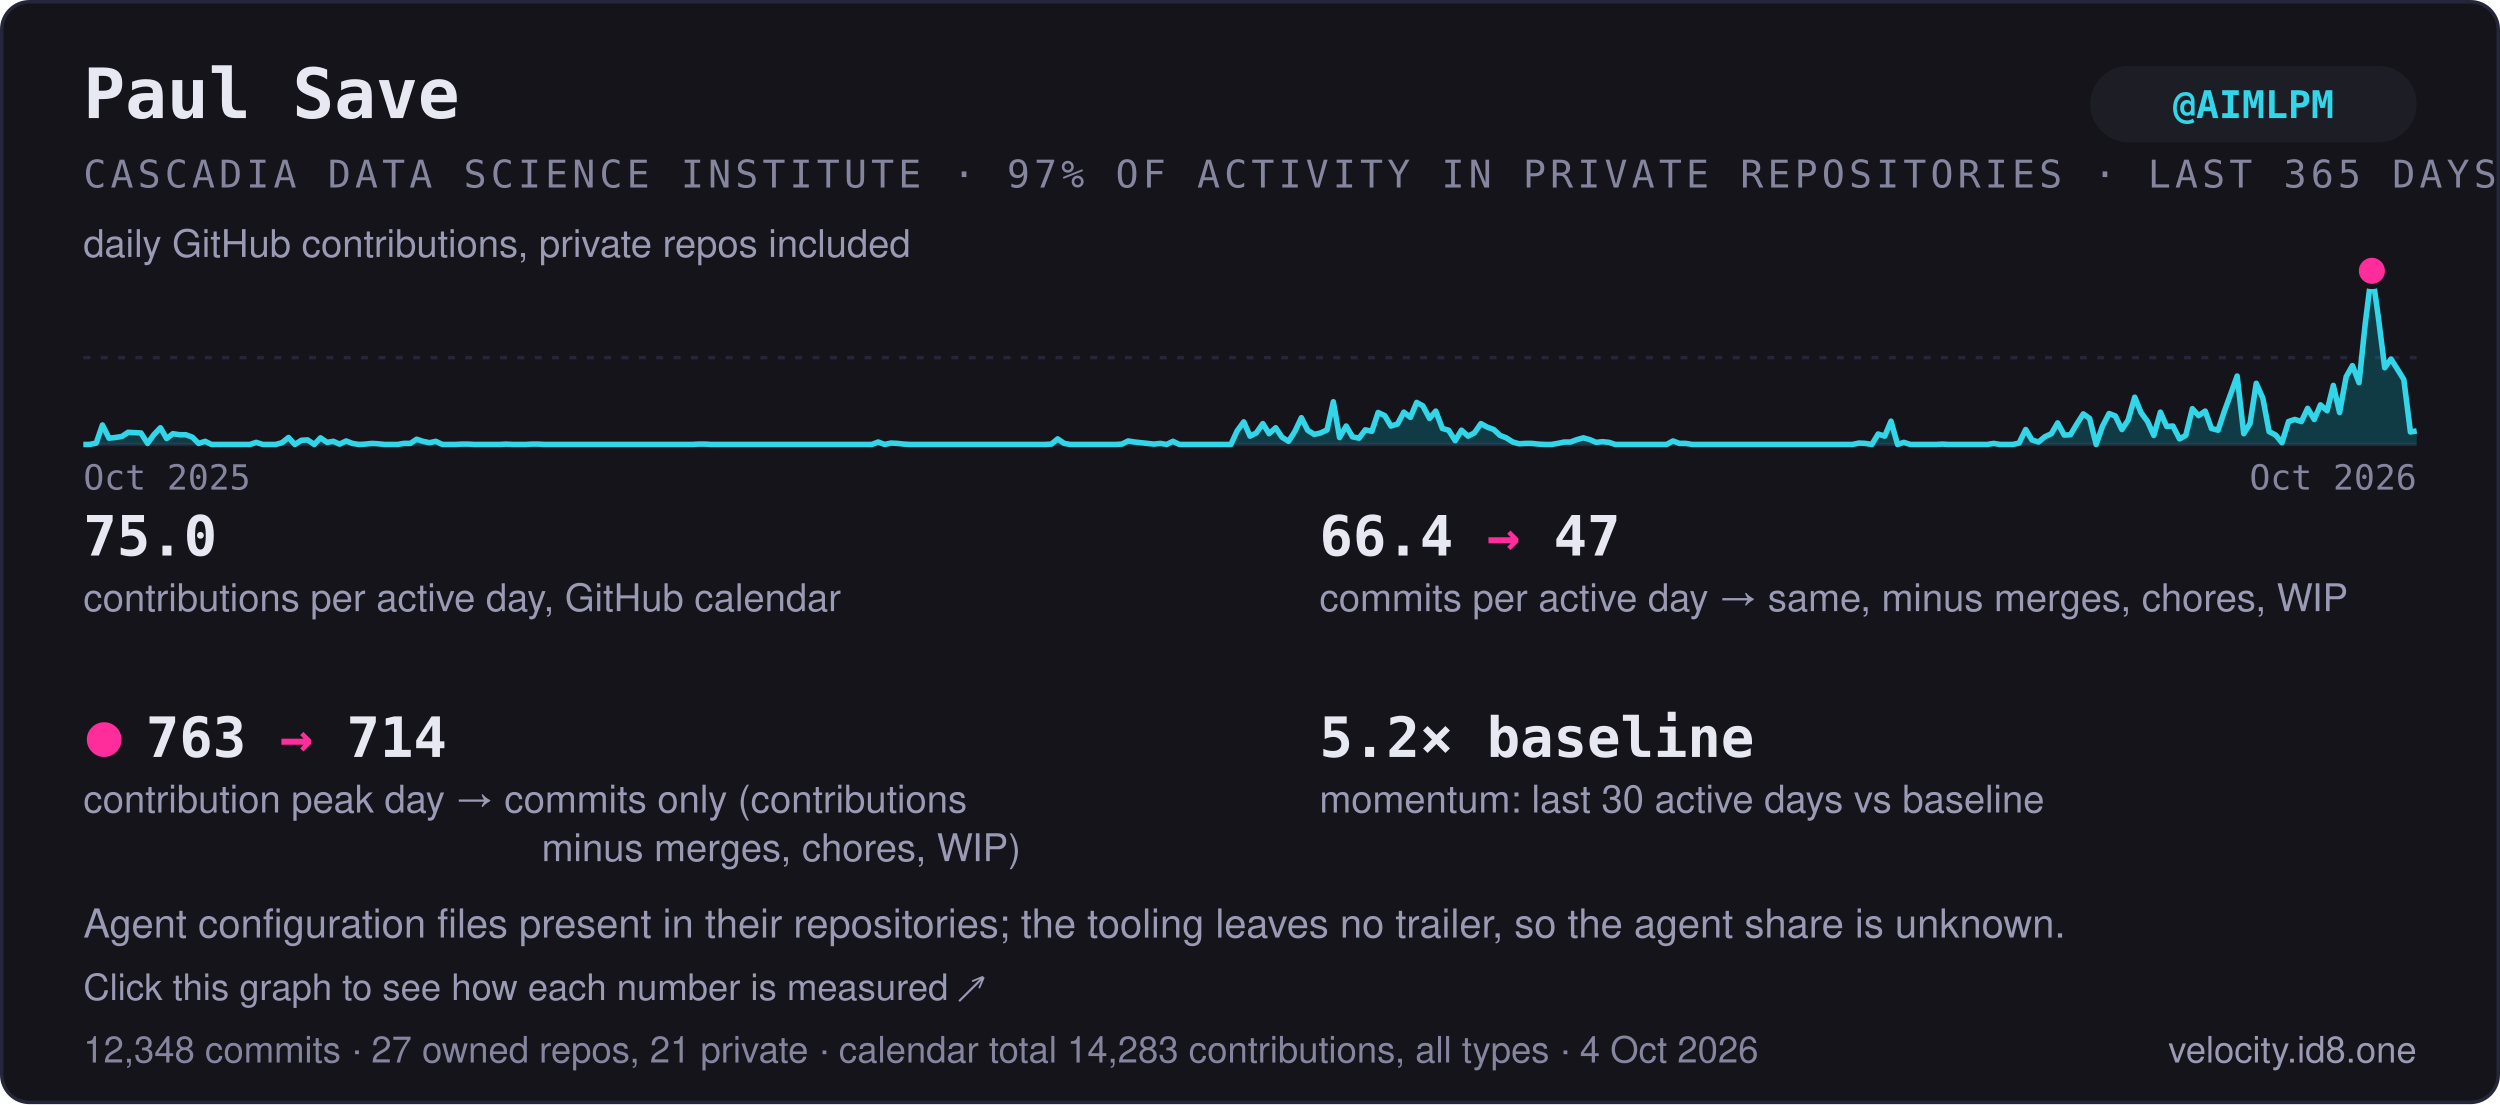
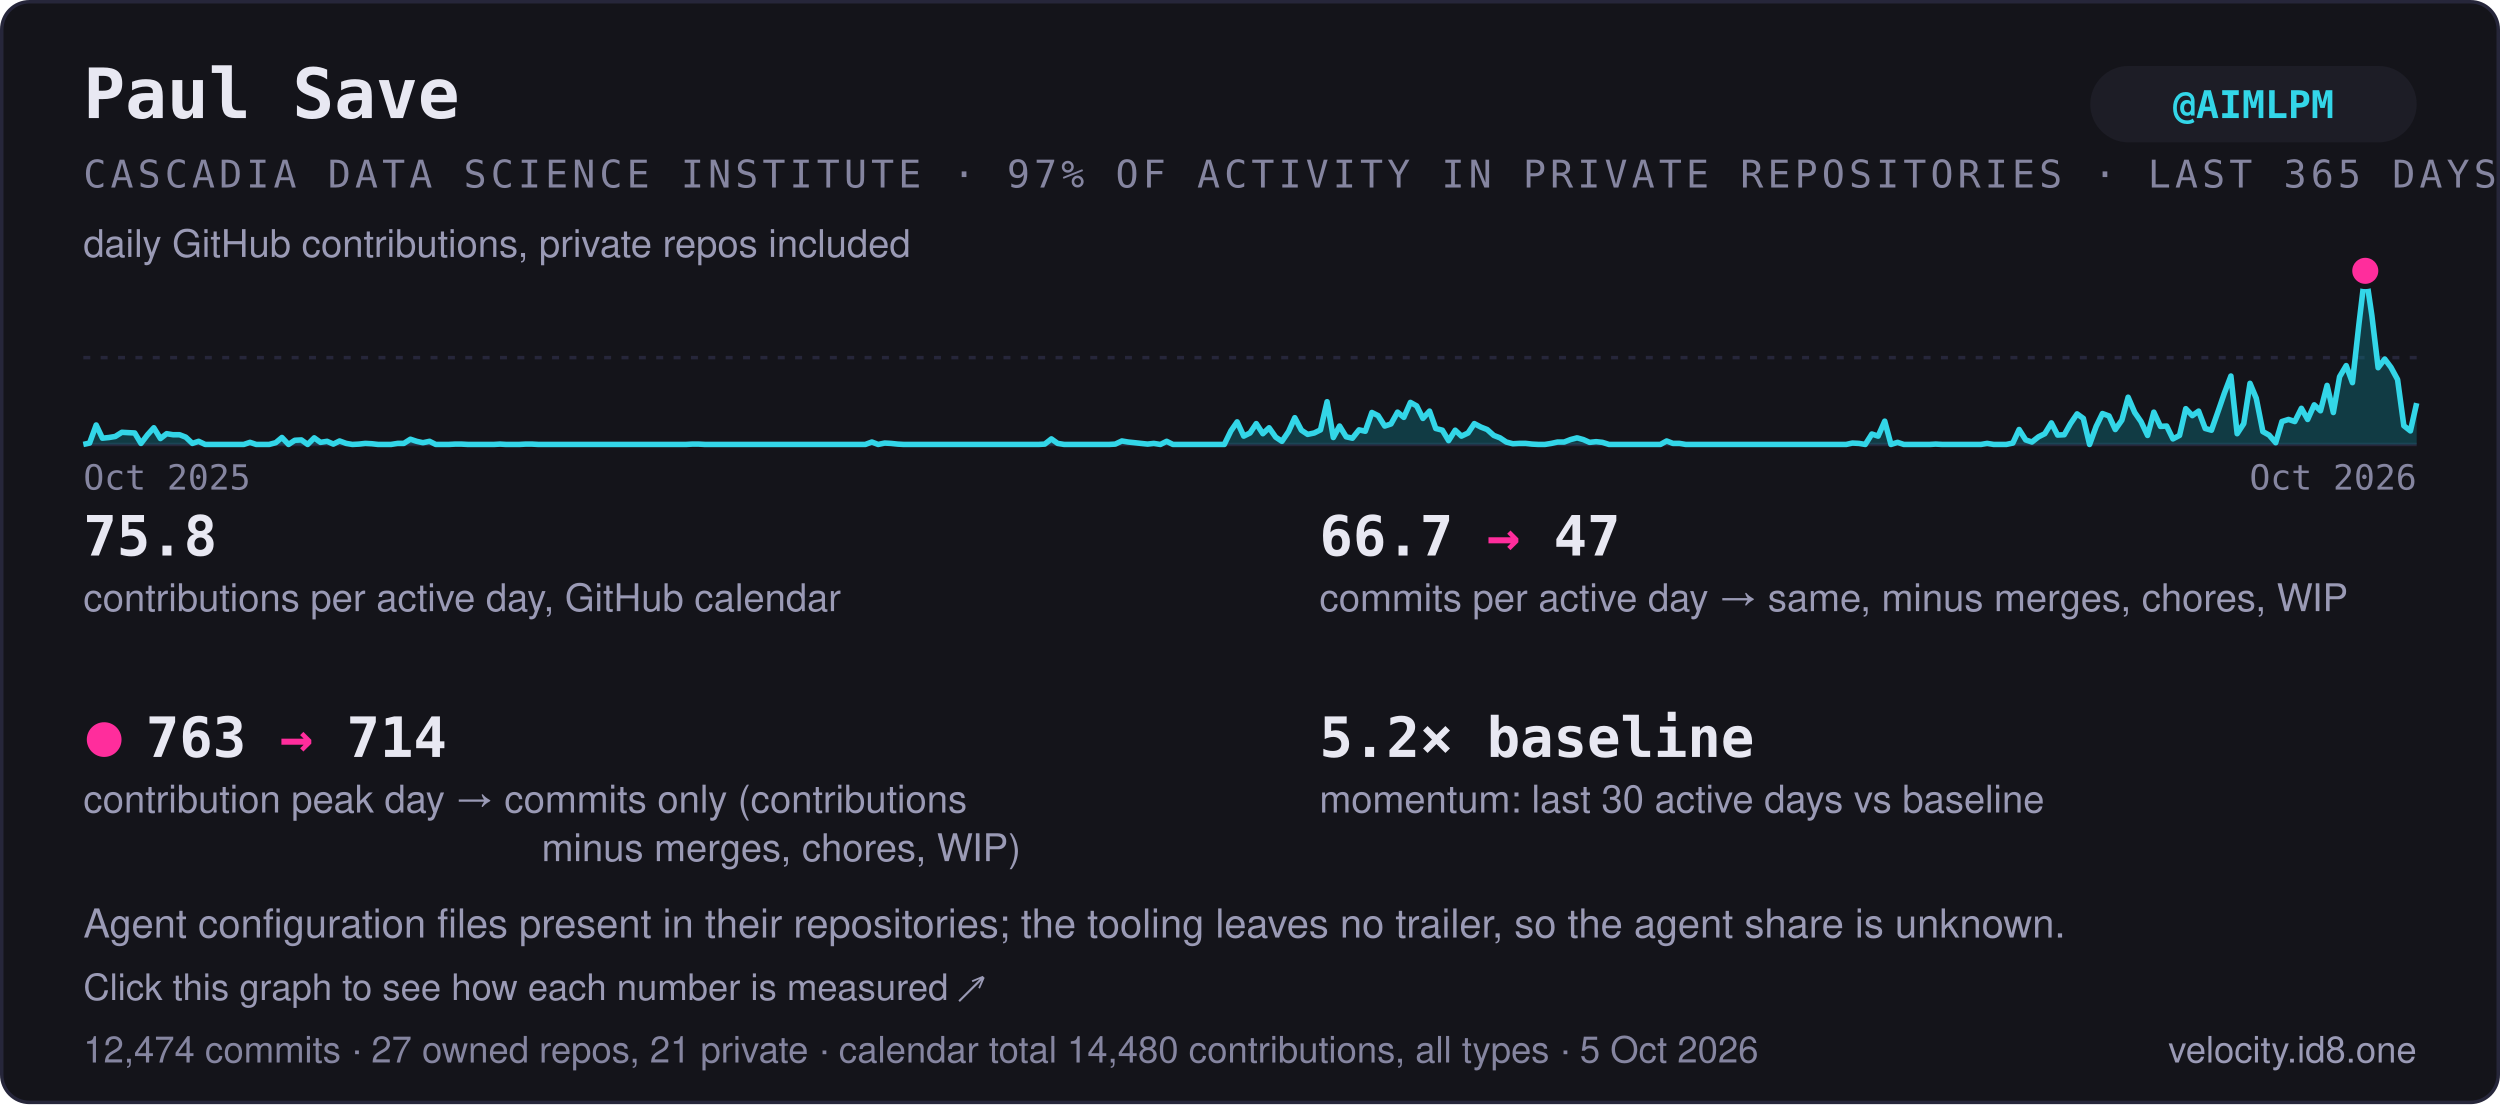
<svg xmlns="http://www.w3.org/2000/svg" width="720" height="318" viewBox="0 0 720 318" role="img" aria-label="Paul Save: Velocity Graph">
  <rect x="0.5" y="0.5" width="719" height="317" rx="8" fill="#14141A" stroke="#26263A" />
  <text x="24" y="34" font-family="Departure Mono, JetBrains Mono, ui-monospace, Menlo, monospace" font-size="20" font-weight="700" fill="#E8E8F2">Paul Save</text>
  <text x="24" y="54" font-family="Departure Mono, JetBrains Mono, ui-monospace, Menlo, monospace" font-size="11" letter-spacing="1.2" fill="#8585A0">CASCADIA DATA SCIENCE INSTITUTE · 97% OF ACTIVITY IN PRIVATE REPOSITORIES · LAST 365 DAYS</text>
  <rect x="602" y="19" width="94" height="22" rx="11" fill="#1D1D26" />
  <text x="649" y="34" text-anchor="middle" font-family="Departure Mono, JetBrains Mono, ui-monospace, Menlo, monospace" font-size="11" font-weight="600" fill="#33D6E8">@AIMLPM</text>
  <line x1="24" x2="696" y1="128" y2="128" stroke="#26263A" />
  <line x1="24" x2="696" y1="103.0" y2="103.0" stroke="#26263A" stroke-dasharray="2 3" />
-   <path d="M24.0,128.0 L25.8,128.0 L27.7,127.6 L29.5,122.4 L31.4,126.2 L33.2,126.0 L35.1,125.7 L36.9,124.5 L38.8,124.6 L40.6,124.7 L42.5,127.7 L44.3,125.2 L46.2,123.2 L48.0,126.3 L49.8,124.9 L51.7,125.2 L53.5,125.2 L55.4,125.9 L57.2,127.7 L59.1,127.1 L60.9,128.0 L62.8,128.0 L64.6,128.0 L66.5,128.0 L68.3,128.0 L70.2,128.0 L72.0,128.0 L73.8,127.4 L75.7,128.0 L77.5,128.0 L79.4,128.0 L81.2,127.5 L83.1,126.0 L84.9,128.0 L86.8,126.8 L88.6,126.7 L90.5,128.0 L92.3,126.1 L94.2,127.4 L96.0,127.1 L97.8,127.9 L99.7,127.0 L101.5,127.7 L103.4,128.0 L105.2,127.9 L107.1,127.7 L108.9,127.8 L110.8,128.0 L112.6,128.0 L114.5,128.0 L116.3,127.7 L118.2,127.7 L120.0,126.5 L121.8,127.1 L123.7,127.5 L125.5,127.1 L127.4,128.0 L129.2,128.0 L131.1,128.0 L132.9,127.9 L134.8,127.9 L136.6,128.0 L138.5,128.0 L140.3,128.0 L142.2,128.0 L144.0,128.0 L145.8,127.9 L147.7,128.0 L149.5,128.0 L151.4,128.0 L153.2,127.9 L155.1,127.9 L156.9,128.0 L158.8,128.0 L160.6,128.0 L162.5,128.0 L164.3,128.0 L166.2,128.0 L168.0,128.0 L169.8,128.0 L171.7,128.0 L173.5,128.0 L175.4,128.0 L177.2,128.0 L179.1,128.0 L180.9,128.0 L182.8,128.0 L184.6,128.0 L186.5,128.0 L188.3,128.0 L190.2,128.0 L192.0,128.0 L193.8,128.0 L195.7,128.0 L197.5,128.0 L199.4,128.0 L201.2,127.9 L203.1,127.9 L204.9,128.0 L206.8,128.0 L208.6,128.0 L210.5,128.0 L212.3,128.0 L214.2,128.0 L216.0,128.0 L217.8,128.0 L219.7,128.0 L221.5,128.0 L223.4,128.0 L225.2,128.0 L227.1,128.0 L228.9,128.0 L230.8,128.0 L232.6,128.0 L234.5,128.0 L236.3,128.0 L238.2,128.0 L240.0,128.0 L241.8,128.0 L243.7,128.0 L245.5,128.0 L247.4,128.0 L249.2,128.0 L251.1,128.0 L252.9,127.3 L254.8,128.0 L256.6,127.6 L258.5,127.7 L260.3,127.9 L262.2,128.0 L264.0,128.0 L265.8,128.0 L267.7,128.0 L269.5,128.0 L271.4,128.0 L273.2,128.0 L275.1,128.0 L276.9,128.0 L278.8,128.0 L280.6,128.0 L282.5,128.0 L284.3,128.0 L286.2,128.0 L288.0,128.0 L289.8,128.0 L291.7,128.0 L293.5,128.0 L295.4,128.0 L297.2,128.0 L299.1,128.0 L300.9,128.0 L302.8,127.9 L304.6,126.4 L306.5,127.7 L308.3,128.0 L310.2,128.0 L312.0,128.0 L313.8,128.0 L315.7,128.0 L317.5,128.0 L319.4,128.0 L321.2,128.0 L323.1,127.9 L324.9,127.0 L326.8,127.3 L328.6,127.5 L330.5,127.7 L332.3,127.9 L334.2,127.7 L336.0,128.0 L337.8,127.1 L339.7,128.0 L341.5,128.0 L343.4,128.0 L345.2,128.0 L347.1,128.0 L348.9,128.0 L350.8,128.0 L352.6,128.0 L354.5,128.0 L356.3,124.1 L358.2,121.5 L360.0,125.6 L361.8,124.7 L363.7,122.0 L365.5,124.9 L367.4,123.2 L369.2,125.9 L371.1,127.1 L372.9,124.3 L374.8,120.3 L376.6,123.9 L378.5,125.1 L380.3,124.7 L382.2,123.8 L384.0,115.7 L385.8,126.0 L387.7,122.7 L389.5,125.8 L391.4,126.2 L393.2,123.8 L395.1,124.2 L396.9,118.8 L398.8,119.7 L400.6,122.7 L402.5,122.1 L404.3,118.7 L406.2,120.2 L408.0,115.9 L409.8,116.9 L411.7,120.5 L413.5,118.4 L415.4,123.4 L417.2,123.9 L419.1,126.9 L420.9,123.9 L422.8,125.6 L424.6,124.7 L426.5,122.0 L428.3,123.0 L430.2,123.7 L432.0,125.4 L433.8,126.1 L435.7,127.3 L437.5,127.8 L439.4,127.7 L441.2,127.7 L443.1,127.9 L444.9,128.0 L446.8,128.0 L448.6,127.7 L450.5,127.3 L452.3,127.3 L454.2,126.6 L456.0,126.1 L457.8,126.6 L459.7,127.4 L461.5,127.2 L463.4,127.4 L465.2,128.0 L467.1,128.0 L468.9,128.0 L470.8,128.0 L472.6,128.0 L474.5,128.0 L476.3,128.0 L478.2,128.0 L480.0,128.0 L481.8,127.0 L483.7,127.7 L485.5,127.7 L487.4,128.0 L489.2,128.0 L491.1,128.0 L492.9,128.0 L494.8,128.0 L496.6,128.0 L498.5,128.0 L500.3,128.0 L502.2,128.0 L504.0,128.0 L505.8,128.0 L507.7,128.0 L509.5,128.0 L511.4,128.0 L513.2,128.0 L515.1,128.0 L516.9,128.0 L518.8,128.0 L520.6,128.0 L522.5,128.0 L524.3,128.0 L526.2,128.0 L528.0,128.0 L529.8,128.0 L531.7,128.0 L533.5,128.0 L535.4,127.6 L537.2,127.7 L539.1,128.0 L540.9,125.0 L542.8,125.6 L544.6,121.3 L546.5,128.0 L548.3,127.4 L550.2,128.0 L552.0,128.0 L553.8,128.0 L555.7,128.0 L557.5,128.0 L559.4,127.9 L561.2,128.0 L563.1,128.0 L564.9,128.0 L566.8,128.0 L568.6,128.0 L570.5,128.0 L572.3,128.0 L574.2,127.7 L576.0,128.0 L577.8,128.0 L579.7,128.0 L581.5,127.6 L583.4,123.7 L585.2,126.7 L587.1,127.3 L588.9,125.8 L590.8,124.9 L592.6,121.8 L594.5,125.3 L596.3,125.2 L598.2,122.0 L600.0,119.2 L601.8,120.5 L603.7,128.0 L605.5,122.8 L607.4,119.1 L609.2,119.8 L611.1,123.7 L612.9,121.0 L614.8,114.4 L616.6,118.8 L618.5,121.4 L620.3,125.4 L622.2,118.7 L624.0,122.8 L625.8,122.7 L627.7,126.4 L629.5,125.4 L631.4,117.7 L633.2,119.7 L635.1,118.4 L636.9,123.4 L638.8,123.9 L640.6,118.5 L642.5,113.3 L644.3,108.3 L646.2,124.9 L648.0,122.0 L649.8,110.4 L651.7,114.7 L653.5,124.3 L655.4,125.3 L657.2,127.5 L659.1,121.4 L660.9,120.8 L662.8,121.4 L664.6,117.6 L666.5,120.8 L668.3,116.6 L670.2,118.3 L672.0,111.0 L673.8,118.8 L675.7,108.5 L677.5,105.3 L679.4,110.2 L681.2,93.1 L683.1,78.0 L684.9,90.9 L686.8,105.9 L688.6,103.4 L690.5,106.4 L692.3,109.3 L694.2,124.4 L696.0,124.1 L696.0,128 L24,128 Z" fill="#0F6B78" fill-opacity="0.45" />
-   <path d="M24.0,128.0 L25.8,128.0 L27.7,127.6 L29.5,122.4 L31.4,126.2 L33.2,126.0 L35.1,125.7 L36.9,124.5 L38.8,124.6 L40.6,124.7 L42.5,127.7 L44.3,125.2 L46.2,123.2 L48.0,126.3 L49.8,124.9 L51.7,125.2 L53.5,125.2 L55.4,125.9 L57.2,127.7 L59.1,127.1 L60.9,128.0 L62.8,128.0 L64.6,128.0 L66.5,128.0 L68.3,128.0 L70.2,128.0 L72.0,128.0 L73.8,127.4 L75.7,128.0 L77.5,128.0 L79.4,128.0 L81.2,127.5 L83.1,126.0 L84.9,128.0 L86.8,126.8 L88.6,126.7 L90.5,128.0 L92.3,126.1 L94.2,127.4 L96.0,127.1 L97.8,127.9 L99.7,127.0 L101.5,127.7 L103.4,128.0 L105.2,127.9 L107.1,127.7 L108.9,127.8 L110.8,128.0 L112.6,128.0 L114.5,128.0 L116.3,127.7 L118.2,127.7 L120.0,126.5 L121.8,127.1 L123.7,127.5 L125.5,127.1 L127.4,128.0 L129.2,128.0 L131.1,128.0 L132.9,127.9 L134.8,127.9 L136.6,128.0 L138.5,128.0 L140.3,128.0 L142.2,128.0 L144.0,128.0 L145.8,127.9 L147.7,128.0 L149.5,128.0 L151.4,128.0 L153.2,127.9 L155.1,127.9 L156.9,128.0 L158.8,128.0 L160.6,128.0 L162.5,128.0 L164.3,128.0 L166.2,128.0 L168.0,128.0 L169.8,128.0 L171.7,128.0 L173.5,128.0 L175.4,128.0 L177.2,128.0 L179.1,128.0 L180.9,128.0 L182.8,128.0 L184.6,128.0 L186.5,128.0 L188.3,128.0 L190.2,128.0 L192.0,128.0 L193.8,128.0 L195.7,128.0 L197.5,128.0 L199.4,128.0 L201.2,127.9 L203.1,127.9 L204.9,128.0 L206.8,128.0 L208.6,128.0 L210.5,128.0 L212.3,128.0 L214.2,128.0 L216.0,128.0 L217.8,128.0 L219.7,128.0 L221.5,128.0 L223.4,128.0 L225.2,128.0 L227.1,128.0 L228.9,128.0 L230.8,128.0 L232.6,128.0 L234.5,128.0 L236.3,128.0 L238.2,128.0 L240.0,128.0 L241.8,128.0 L243.7,128.0 L245.5,128.0 L247.4,128.0 L249.2,128.0 L251.1,128.0 L252.9,127.3 L254.8,128.0 L256.6,127.6 L258.5,127.7 L260.3,127.9 L262.2,128.0 L264.0,128.0 L265.8,128.0 L267.7,128.0 L269.5,128.0 L271.4,128.0 L273.2,128.0 L275.1,128.0 L276.9,128.0 L278.8,128.0 L280.6,128.0 L282.5,128.0 L284.3,128.0 L286.2,128.0 L288.0,128.0 L289.8,128.0 L291.7,128.0 L293.5,128.0 L295.4,128.0 L297.2,128.0 L299.1,128.0 L300.9,128.0 L302.8,127.9 L304.6,126.4 L306.5,127.7 L308.3,128.0 L310.2,128.0 L312.0,128.0 L313.8,128.0 L315.7,128.0 L317.5,128.0 L319.4,128.0 L321.2,128.0 L323.1,127.9 L324.9,127.0 L326.8,127.3 L328.6,127.5 L330.5,127.7 L332.3,127.9 L334.2,127.7 L336.0,128.0 L337.8,127.1 L339.7,128.0 L341.5,128.0 L343.4,128.0 L345.2,128.0 L347.1,128.0 L348.9,128.0 L350.8,128.0 L352.6,128.0 L354.5,128.0 L356.3,124.1 L358.2,121.5 L360.0,125.6 L361.8,124.7 L363.7,122.0 L365.5,124.9 L367.4,123.2 L369.2,125.9 L371.1,127.1 L372.9,124.3 L374.8,120.3 L376.6,123.9 L378.5,125.1 L380.3,124.7 L382.2,123.8 L384.0,115.7 L385.8,126.0 L387.7,122.7 L389.5,125.8 L391.4,126.2 L393.2,123.8 L395.1,124.2 L396.9,118.8 L398.8,119.7 L400.6,122.7 L402.5,122.1 L404.3,118.7 L406.2,120.2 L408.0,115.9 L409.8,116.9 L411.7,120.5 L413.5,118.4 L415.4,123.4 L417.2,123.9 L419.1,126.9 L420.9,123.9 L422.8,125.6 L424.6,124.7 L426.5,122.0 L428.3,123.0 L430.2,123.7 L432.0,125.4 L433.8,126.1 L435.7,127.3 L437.5,127.8 L439.4,127.7 L441.2,127.7 L443.1,127.9 L444.9,128.0 L446.8,128.0 L448.6,127.7 L450.5,127.3 L452.3,127.3 L454.2,126.6 L456.0,126.1 L457.8,126.6 L459.7,127.4 L461.5,127.2 L463.4,127.4 L465.2,128.0 L467.1,128.0 L468.9,128.0 L470.8,128.0 L472.6,128.0 L474.5,128.0 L476.3,128.0 L478.2,128.0 L480.0,128.0 L481.8,127.0 L483.7,127.7 L485.5,127.7 L487.4,128.0 L489.2,128.0 L491.1,128.0 L492.9,128.0 L494.8,128.0 L496.6,128.0 L498.5,128.0 L500.3,128.0 L502.2,128.0 L504.0,128.0 L505.8,128.0 L507.7,128.0 L509.5,128.0 L511.4,128.0 L513.2,128.0 L515.1,128.0 L516.9,128.0 L518.8,128.0 L520.6,128.0 L522.5,128.0 L524.3,128.0 L526.2,128.0 L528.0,128.0 L529.8,128.0 L531.7,128.0 L533.5,128.0 L535.4,127.6 L537.2,127.7 L539.1,128.0 L540.9,125.0 L542.8,125.6 L544.6,121.3 L546.5,128.0 L548.3,127.4 L550.2,128.0 L552.0,128.0 L553.8,128.0 L555.7,128.0 L557.5,128.0 L559.4,127.9 L561.2,128.0 L563.1,128.0 L564.9,128.0 L566.8,128.0 L568.6,128.0 L570.5,128.0 L572.3,128.0 L574.2,127.7 L576.0,128.0 L577.8,128.0 L579.7,128.0 L581.5,127.6 L583.4,123.7 L585.2,126.7 L587.1,127.3 L588.9,125.8 L590.8,124.9 L592.6,121.8 L594.5,125.3 L596.3,125.2 L598.2,122.0 L600.0,119.2 L601.8,120.5 L603.7,128.0 L605.5,122.8 L607.4,119.1 L609.2,119.8 L611.1,123.7 L612.9,121.0 L614.8,114.4 L616.6,118.8 L618.5,121.4 L620.3,125.4 L622.2,118.7 L624.0,122.8 L625.8,122.7 L627.7,126.4 L629.5,125.4 L631.4,117.7 L633.2,119.7 L635.1,118.4 L636.9,123.4 L638.8,123.9 L640.6,118.5 L642.5,113.3 L644.3,108.3 L646.2,124.9 L648.0,122.0 L649.8,110.4 L651.7,114.7 L653.5,124.3 L655.4,125.3 L657.2,127.5 L659.1,121.4 L660.9,120.8 L662.8,121.4 L664.6,117.6 L666.5,120.8 L668.3,116.6 L670.2,118.3 L672.0,111.0 L673.8,118.8 L675.7,108.5 L677.5,105.3 L679.4,110.2 L681.2,93.1 L683.1,78.0 L684.9,90.9 L686.8,105.9 L688.6,103.4 L690.5,106.4 L692.3,109.3 L694.2,124.4 L696.0,124.1" fill="none" stroke="#33D6E8" stroke-width="1.6" stroke-linejoin="round" />
-   <circle cx="683.1" cy="78.0" r="4.5" fill="#FF2D9C" stroke="#14141A" stroke-width="1.5" />
+   <path d="M24.0,128.0 L25.8,127.6 L27.7,122.4 L29.5,126.2 L31.4,126.0 L33.2,125.7 L35.1,124.5 L36.9,124.6 L38.8,124.7 L40.6,127.7 L42.5,125.2 L44.3,123.2 L46.2,126.3 L48.0,124.9 L49.8,125.2 L51.7,125.2 L53.5,125.9 L55.4,127.7 L57.2,127.1 L59.1,128.0 L60.9,128.0 L62.8,128.0 L64.6,128.0 L66.5,128.0 L68.3,128.0 L70.2,128.0 L72.0,127.4 L73.8,128.0 L75.7,128.0 L77.5,128.0 L79.4,127.5 L81.2,126.0 L83.1,128.0 L84.9,126.8 L86.8,126.7 L88.6,128.0 L90.5,126.1 L92.3,127.4 L94.2,127.1 L96.0,127.9 L97.8,127.0 L99.7,127.7 L101.5,128.0 L103.4,127.9 L105.2,127.7 L107.1,127.8 L108.9,128.0 L110.8,128.0 L112.6,128.0 L114.5,127.7 L116.3,127.7 L118.2,126.5 L120.0,127.1 L121.8,127.5 L123.7,127.1 L125.5,128.0 L127.4,128.0 L129.2,128.0 L131.1,127.9 L132.9,127.9 L134.8,128.0 L136.6,128.0 L138.5,128.0 L140.3,128.0 L142.2,128.0 L144.0,127.9 L145.8,128.0 L147.7,128.0 L149.5,128.0 L151.4,127.9 L153.2,127.9 L155.1,128.0 L156.9,128.0 L158.8,128.0 L160.6,128.0 L162.5,128.0 L164.3,128.0 L166.2,128.0 L168.0,128.0 L169.8,128.0 L171.7,128.0 L173.5,128.0 L175.4,128.0 L177.2,128.0 L179.1,128.0 L180.9,128.0 L182.8,128.0 L184.6,128.0 L186.5,128.0 L188.3,128.0 L190.2,128.0 L192.0,128.0 L193.8,128.0 L195.7,128.0 L197.5,128.0 L199.4,127.9 L201.2,127.9 L203.1,128.0 L204.9,128.0 L206.8,128.0 L208.6,128.0 L210.5,128.0 L212.3,128.0 L214.2,128.0 L216.0,128.0 L217.8,128.0 L219.7,128.0 L221.5,128.0 L223.4,128.0 L225.2,128.0 L227.1,128.0 L228.9,128.0 L230.8,128.0 L232.6,128.0 L234.5,128.0 L236.3,128.0 L238.2,128.0 L240.0,128.0 L241.8,128.0 L243.7,128.0 L245.5,128.0 L247.4,128.0 L249.2,128.0 L251.1,127.3 L252.9,128.0 L254.8,127.6 L256.6,127.7 L258.5,127.9 L260.3,128.0 L262.2,128.0 L264.0,128.0 L265.8,128.0 L267.7,128.0 L269.5,128.0 L271.4,128.0 L273.2,128.0 L275.1,128.0 L276.9,128.0 L278.8,128.0 L280.6,128.0 L282.5,128.0 L284.3,128.0 L286.2,128.0 L288.0,128.0 L289.8,128.0 L291.7,128.0 L293.5,128.0 L295.4,128.0 L297.2,128.0 L299.1,128.0 L300.9,127.9 L302.8,126.4 L304.6,127.7 L306.5,128.0 L308.3,128.0 L310.2,128.0 L312.0,128.0 L313.8,128.0 L315.7,128.0 L317.5,128.0 L319.4,128.0 L321.2,127.9 L323.1,127.0 L324.9,127.3 L326.8,127.5 L328.6,127.7 L330.5,127.9 L332.3,127.7 L334.2,128.0 L336.0,127.1 L337.8,128.0 L339.7,128.0 L341.5,128.0 L343.4,128.0 L345.2,128.0 L347.1,128.0 L348.9,128.0 L350.8,128.0 L352.6,128.0 L354.5,124.1 L356.3,121.5 L358.2,125.6 L360.0,124.7 L361.8,122.0 L363.7,124.9 L365.5,123.2 L367.4,125.9 L369.2,127.1 L371.1,124.3 L372.9,120.3 L374.8,123.9 L376.6,125.1 L378.5,124.7 L380.3,123.8 L382.2,115.7 L384.0,126.0 L385.8,122.7 L387.7,125.8 L389.5,126.2 L391.4,123.8 L393.2,124.2 L395.1,118.8 L396.9,119.7 L398.8,122.7 L400.6,122.1 L402.5,118.7 L404.3,120.2 L406.2,115.9 L408.0,116.9 L409.8,120.5 L411.7,118.4 L413.5,123.4 L415.4,123.9 L417.2,126.9 L419.1,123.9 L420.9,125.6 L422.8,124.7 L424.6,122.0 L426.5,123.0 L428.3,123.7 L430.2,125.4 L432.0,126.1 L433.8,127.3 L435.7,127.8 L437.5,127.7 L439.4,127.7 L441.2,127.9 L443.1,128.0 L444.9,128.0 L446.8,127.7 L448.6,127.3 L450.5,127.3 L452.3,126.6 L454.2,126.1 L456.0,126.6 L457.8,127.4 L459.7,127.2 L461.5,127.4 L463.4,128.0 L465.2,128.0 L467.1,128.0 L468.9,128.0 L470.8,128.0 L472.6,128.0 L474.5,128.0 L476.3,128.0 L478.2,128.0 L480.0,127.0 L481.8,127.7 L483.7,127.7 L485.5,128.0 L487.4,128.0 L489.2,128.0 L491.1,128.0 L492.9,128.0 L494.8,128.0 L496.6,128.0 L498.5,128.0 L500.3,128.0 L502.2,128.0 L504.0,128.0 L505.8,128.0 L507.7,128.0 L509.5,128.0 L511.4,128.0 L513.2,128.0 L515.1,128.0 L516.9,128.0 L518.8,128.0 L520.6,128.0 L522.5,128.0 L524.3,128.0 L526.2,128.0 L528.0,128.0 L529.8,128.0 L531.7,128.0 L533.5,127.6 L535.4,127.7 L537.2,128.0 L539.1,125.0 L540.9,125.6 L542.8,121.3 L544.6,128.0 L546.5,127.4 L548.3,128.0 L550.2,128.0 L552.0,128.0 L553.8,128.0 L555.7,128.0 L557.5,127.9 L559.4,128.0 L561.2,128.0 L563.1,128.0 L564.9,128.0 L566.8,128.0 L568.6,128.0 L570.5,128.0 L572.3,127.7 L574.2,128.0 L576.0,128.0 L577.8,128.0 L579.7,127.6 L581.5,123.7 L583.4,126.7 L585.2,127.3 L587.1,125.8 L588.9,124.9 L590.8,121.8 L592.6,125.3 L594.5,125.2 L596.3,122.0 L598.2,119.2 L600.0,120.5 L601.8,128.0 L603.7,122.8 L605.5,119.1 L607.4,119.8 L609.2,123.7 L611.1,121.0 L612.9,114.4 L614.8,118.8 L616.6,121.4 L618.5,125.4 L620.3,118.7 L622.2,122.8 L624.0,122.7 L625.8,126.4 L627.7,125.4 L629.5,117.7 L631.4,119.7 L633.2,118.4 L635.1,123.4 L636.9,123.9 L638.8,118.5 L640.6,113.3 L642.5,108.3 L644.3,124.9 L646.2,122.0 L648.0,110.4 L649.8,114.7 L651.7,124.3 L653.5,125.3 L655.4,127.5 L657.2,121.4 L659.1,120.8 L660.9,121.4 L662.8,117.6 L664.6,120.8 L666.5,116.6 L668.3,118.3 L670.2,111.0 L672.0,118.8 L673.8,108.5 L675.7,105.3 L677.5,110.2 L679.4,93.1 L681.2,78.0 L683.1,90.9 L684.9,105.9 L686.8,103.4 L688.6,105.8 L690.5,109.3 L692.3,122.6 L694.2,124.1 L696.0,116.1 L696.0,128 L24,128 Z" fill="#0F6B78" fill-opacity="0.45" />
+   <path d="M24.0,128.0 L25.8,127.6 L27.7,122.4 L29.5,126.2 L31.4,126.0 L33.2,125.7 L35.1,124.5 L36.9,124.6 L38.8,124.7 L40.6,127.7 L42.5,125.2 L44.3,123.2 L46.2,126.3 L48.0,124.9 L49.8,125.2 L51.7,125.2 L53.5,125.9 L55.4,127.7 L57.2,127.1 L59.1,128.0 L60.9,128.0 L62.8,128.0 L64.6,128.0 L66.5,128.0 L68.3,128.0 L70.2,128.0 L72.0,127.4 L73.8,128.0 L75.7,128.0 L77.5,128.0 L79.4,127.5 L81.2,126.0 L83.1,128.0 L84.9,126.8 L86.8,126.7 L88.6,128.0 L90.5,126.1 L92.3,127.4 L94.2,127.1 L96.0,127.9 L97.8,127.0 L99.7,127.7 L101.5,128.0 L103.4,127.9 L105.2,127.7 L107.1,127.8 L108.9,128.0 L110.8,128.0 L112.6,128.0 L114.5,127.7 L116.3,127.7 L118.2,126.5 L120.0,127.1 L121.8,127.5 L123.7,127.1 L125.5,128.0 L127.4,128.0 L129.2,128.0 L131.1,127.9 L132.9,127.9 L134.8,128.0 L136.6,128.0 L138.5,128.0 L140.3,128.0 L142.2,128.0 L144.0,127.9 L145.8,128.0 L147.7,128.0 L149.5,128.0 L151.4,127.9 L153.2,127.9 L155.1,128.0 L156.9,128.0 L158.8,128.0 L160.6,128.0 L162.5,128.0 L164.3,128.0 L166.2,128.0 L168.0,128.0 L169.8,128.0 L171.7,128.0 L173.5,128.0 L175.4,128.0 L177.2,128.0 L179.1,128.0 L180.9,128.0 L182.8,128.0 L184.6,128.0 L186.5,128.0 L188.3,128.0 L190.2,128.0 L192.0,128.0 L193.8,128.0 L195.7,128.0 L197.5,128.0 L199.4,127.9 L201.2,127.9 L203.1,128.0 L204.9,128.0 L206.8,128.0 L208.6,128.0 L210.5,128.0 L212.3,128.0 L214.2,128.0 L216.0,128.0 L217.8,128.0 L219.7,128.0 L221.5,128.0 L223.4,128.0 L225.2,128.0 L227.1,128.0 L228.9,128.0 L230.8,128.0 L232.6,128.0 L234.5,128.0 L236.3,128.0 L238.2,128.0 L240.0,128.0 L241.8,128.0 L243.7,128.0 L245.5,128.0 L247.4,128.0 L249.2,128.0 L251.1,127.3 L252.9,128.0 L254.8,127.6 L256.6,127.7 L258.5,127.9 L260.3,128.0 L262.2,128.0 L264.0,128.0 L265.8,128.0 L267.7,128.0 L269.5,128.0 L271.4,128.0 L273.2,128.0 L275.1,128.0 L276.9,128.0 L278.8,128.0 L280.6,128.0 L282.5,128.0 L284.3,128.0 L286.2,128.0 L288.0,128.0 L289.8,128.0 L291.7,128.0 L293.5,128.0 L295.4,128.0 L297.2,128.0 L299.1,128.0 L300.9,127.9 L302.8,126.4 L304.6,127.7 L306.5,128.0 L308.3,128.0 L310.2,128.0 L312.0,128.0 L313.8,128.0 L315.7,128.0 L317.5,128.0 L319.4,128.0 L321.2,127.9 L323.1,127.0 L324.9,127.3 L326.8,127.5 L328.6,127.7 L330.5,127.9 L332.3,127.7 L334.2,128.0 L336.0,127.1 L337.8,128.0 L339.7,128.0 L341.5,128.0 L343.4,128.0 L345.2,128.0 L347.1,128.0 L348.9,128.0 L350.8,128.0 L352.6,128.0 L354.5,124.1 L356.3,121.5 L358.2,125.6 L360.0,124.7 L361.8,122.0 L363.7,124.9 L365.5,123.2 L367.4,125.9 L369.2,127.1 L371.1,124.3 L372.9,120.3 L374.8,123.9 L376.6,125.1 L378.5,124.7 L380.3,123.8 L382.2,115.7 L384.0,126.0 L385.8,122.7 L387.7,125.8 L389.5,126.2 L391.4,123.8 L393.2,124.2 L395.1,118.8 L396.9,119.7 L398.8,122.7 L400.6,122.1 L402.5,118.7 L404.3,120.2 L406.2,115.9 L408.0,116.9 L409.8,120.5 L411.7,118.4 L413.5,123.4 L415.4,123.9 L417.2,126.9 L419.1,123.9 L420.9,125.6 L422.8,124.7 L424.6,122.0 L426.5,123.0 L428.3,123.7 L430.2,125.4 L432.0,126.1 L433.8,127.3 L435.7,127.8 L437.5,127.7 L439.4,127.7 L441.2,127.9 L443.1,128.0 L444.9,128.0 L446.8,127.7 L448.6,127.3 L450.5,127.3 L452.3,126.6 L454.2,126.1 L456.0,126.6 L457.8,127.4 L459.7,127.2 L461.5,127.4 L463.4,128.0 L465.2,128.0 L467.1,128.0 L468.9,128.0 L470.8,128.0 L472.6,128.0 L474.5,128.0 L476.3,128.0 L478.2,128.0 L480.0,127.0 L481.8,127.7 L483.7,127.7 L485.5,128.0 L487.4,128.0 L489.2,128.0 L491.1,128.0 L492.9,128.0 L494.8,128.0 L496.6,128.0 L498.5,128.0 L500.3,128.0 L502.2,128.0 L504.0,128.0 L505.8,128.0 L507.7,128.0 L509.5,128.0 L511.4,128.0 L513.2,128.0 L515.1,128.0 L516.9,128.0 L518.8,128.0 L520.6,128.0 L522.5,128.0 L524.3,128.0 L526.2,128.0 L528.0,128.0 L529.8,128.0 L531.7,128.0 L533.5,127.6 L535.4,127.7 L537.2,128.0 L539.1,125.0 L540.9,125.6 L542.8,121.3 L544.6,128.0 L546.5,127.4 L548.3,128.0 L550.2,128.0 L552.0,128.0 L553.8,128.0 L555.7,128.0 L557.5,127.9 L559.4,128.0 L561.2,128.0 L563.1,128.0 L564.9,128.0 L566.8,128.0 L568.6,128.0 L570.5,128.0 L572.3,127.7 L574.2,128.0 L576.0,128.0 L577.8,128.0 L579.7,127.6 L581.5,123.7 L583.4,126.7 L585.2,127.3 L587.1,125.8 L588.9,124.9 L590.8,121.8 L592.6,125.3 L594.5,125.2 L596.3,122.0 L598.2,119.2 L600.0,120.5 L601.8,128.0 L603.7,122.8 L605.5,119.1 L607.4,119.8 L609.2,123.7 L611.1,121.0 L612.9,114.4 L614.8,118.8 L616.6,121.4 L618.5,125.4 L620.3,118.7 L622.2,122.8 L624.0,122.7 L625.8,126.4 L627.7,125.4 L629.5,117.7 L631.4,119.7 L633.2,118.4 L635.1,123.4 L636.9,123.9 L638.8,118.5 L640.6,113.3 L642.5,108.3 L644.3,124.9 L646.2,122.0 L648.0,110.4 L649.8,114.7 L651.7,124.3 L653.5,125.3 L655.4,127.5 L657.2,121.4 L659.1,120.8 L660.9,121.4 L662.8,117.6 L664.6,120.8 L666.5,116.6 L668.3,118.3 L670.2,111.0 L672.0,118.8 L673.8,108.5 L675.7,105.3 L677.5,110.2 L679.4,93.1 L681.2,78.0 L683.1,90.9 L684.9,105.9 L686.8,103.4 L688.6,105.8 L690.5,109.3 L692.3,122.6 L694.2,124.1 L696.0,116.1" fill="none" stroke="#33D6E8" stroke-width="1.6" stroke-linejoin="round" />
+   <circle cx="681.2" cy="78.0" r="4.5" fill="#FF2D9C" stroke="#14141A" stroke-width="1.5" />
  <text x="24" y="141" font-family="Departure Mono, JetBrains Mono, ui-monospace, Menlo, monospace" font-size="10" fill="#8585A0">Oct 2025</text>
  <text x="696" y="141" text-anchor="end" font-family="Departure Mono, JetBrains Mono, ui-monospace, Menlo, monospace" font-size="10" fill="#8585A0">Oct 2026</text>
  <text x="24" y="74" font-family="-apple-system, BlinkMacSystemFont, 'Segoe UI', Helvetica, Arial, sans-serif" font-size="11" fill="#9A9AB5">daily GitHub contributions, private repos included</text>
-   <text x="24" y="160" font-family="Departure Mono, JetBrains Mono, ui-monospace, Menlo, monospace" font-size="16" font-weight="600" fill="#E8E8F2">75.0</text>
+   <text x="24" y="160" font-family="Departure Mono, JetBrains Mono, ui-monospace, Menlo, monospace" font-size="16" font-weight="600" fill="#E8E8F2">75.8</text>
  <text x="24" y="176" font-family="-apple-system, BlinkMacSystemFont, 'Segoe UI', Helvetica, Arial, sans-serif" font-size="11" fill="#9A9AB5">contributions per active day, GitHub calendar</text>
-   <text x="380" y="160" font-family="Departure Mono, JetBrains Mono, ui-monospace, Menlo, monospace" font-size="16" font-weight="600" fill="#E8E8F2">66.4 <tspan fill="#FF2D9C">→</tspan> 47</text>
+   <text x="380" y="160" font-family="Departure Mono, JetBrains Mono, ui-monospace, Menlo, monospace" font-size="16" font-weight="600" fill="#E8E8F2">66.7 <tspan fill="#FF2D9C">→</tspan> 47</text>
  <text x="380" y="176" font-family="-apple-system, BlinkMacSystemFont, 'Segoe UI', Helvetica, Arial, sans-serif" font-size="11" fill="#9A9AB5">commits per active day → same, minus merges, chores, WIP</text>
  <circle cx="30" cy="213" r="5" fill="#FF2D9C" />
  <text x="42" y="218" font-family="Departure Mono, JetBrains Mono, ui-monospace, Menlo, monospace" font-size="16" font-weight="600" fill="#E8E8F2">763 <tspan fill="#FF2D9C">→</tspan> 714</text>
  <text x="24" y="234" font-family="-apple-system, BlinkMacSystemFont, 'Segoe UI', Helvetica, Arial, sans-serif" font-size="11" fill="#9A9AB5">contribution peak day → commits only (contributions</text>
  <text x="156" y="248" font-family="-apple-system, BlinkMacSystemFont, 'Segoe UI', Helvetica, Arial, sans-serif" font-size="11" fill="#9A9AB5">minus merges, chores, WIP)</text>
  <text x="380" y="218" font-family="Departure Mono, JetBrains Mono, ui-monospace, Menlo, monospace" font-size="16" font-weight="600" fill="#E8E8F2">5.2× baseline</text>
  <text x="380" y="234" font-family="-apple-system, BlinkMacSystemFont, 'Segoe UI', Helvetica, Arial, sans-serif" font-size="11" fill="#9A9AB5">momentum: last 30 active days vs baseline</text>
  <text x="24" y="270" font-family="-apple-system, BlinkMacSystemFont, 'Segoe UI', Helvetica, Arial, sans-serif" font-size="11.5" fill="#9A9AB5">Agent configuration files present in their repositories; the tooling leaves no trailer, so the agent share is unknown.</text>
  <text x="24" y="288" font-family="-apple-system, BlinkMacSystemFont, 'Segoe UI', Helvetica, Arial, sans-serif" font-size="10.5" fill="#9A9AB5">Click this graph to see how each number is measured ↗</text>
-   <text x="24" y="306" font-family="-apple-system, BlinkMacSystemFont, 'Segoe UI', Helvetica, Arial, sans-serif" font-size="10.5" fill="#8585A0">12,348 commits · 27 owned repos, 21 private · calendar total 14,283 contributions, all types · 4 Oct 2026</text>
+   <text x="24" y="306" font-family="-apple-system, BlinkMacSystemFont, 'Segoe UI', Helvetica, Arial, sans-serif" font-size="10.5" fill="#8585A0">12,474 commits · 27 owned repos, 21 private · calendar total 14,480 contributions, all types · 5 Oct 2026</text>
  <text x="696" y="306" text-anchor="end" font-family="-apple-system, BlinkMacSystemFont, 'Segoe UI', Helvetica, Arial, sans-serif" font-size="10.5" fill="#9A9AB5">velocity.id8.one</text>
</svg>
